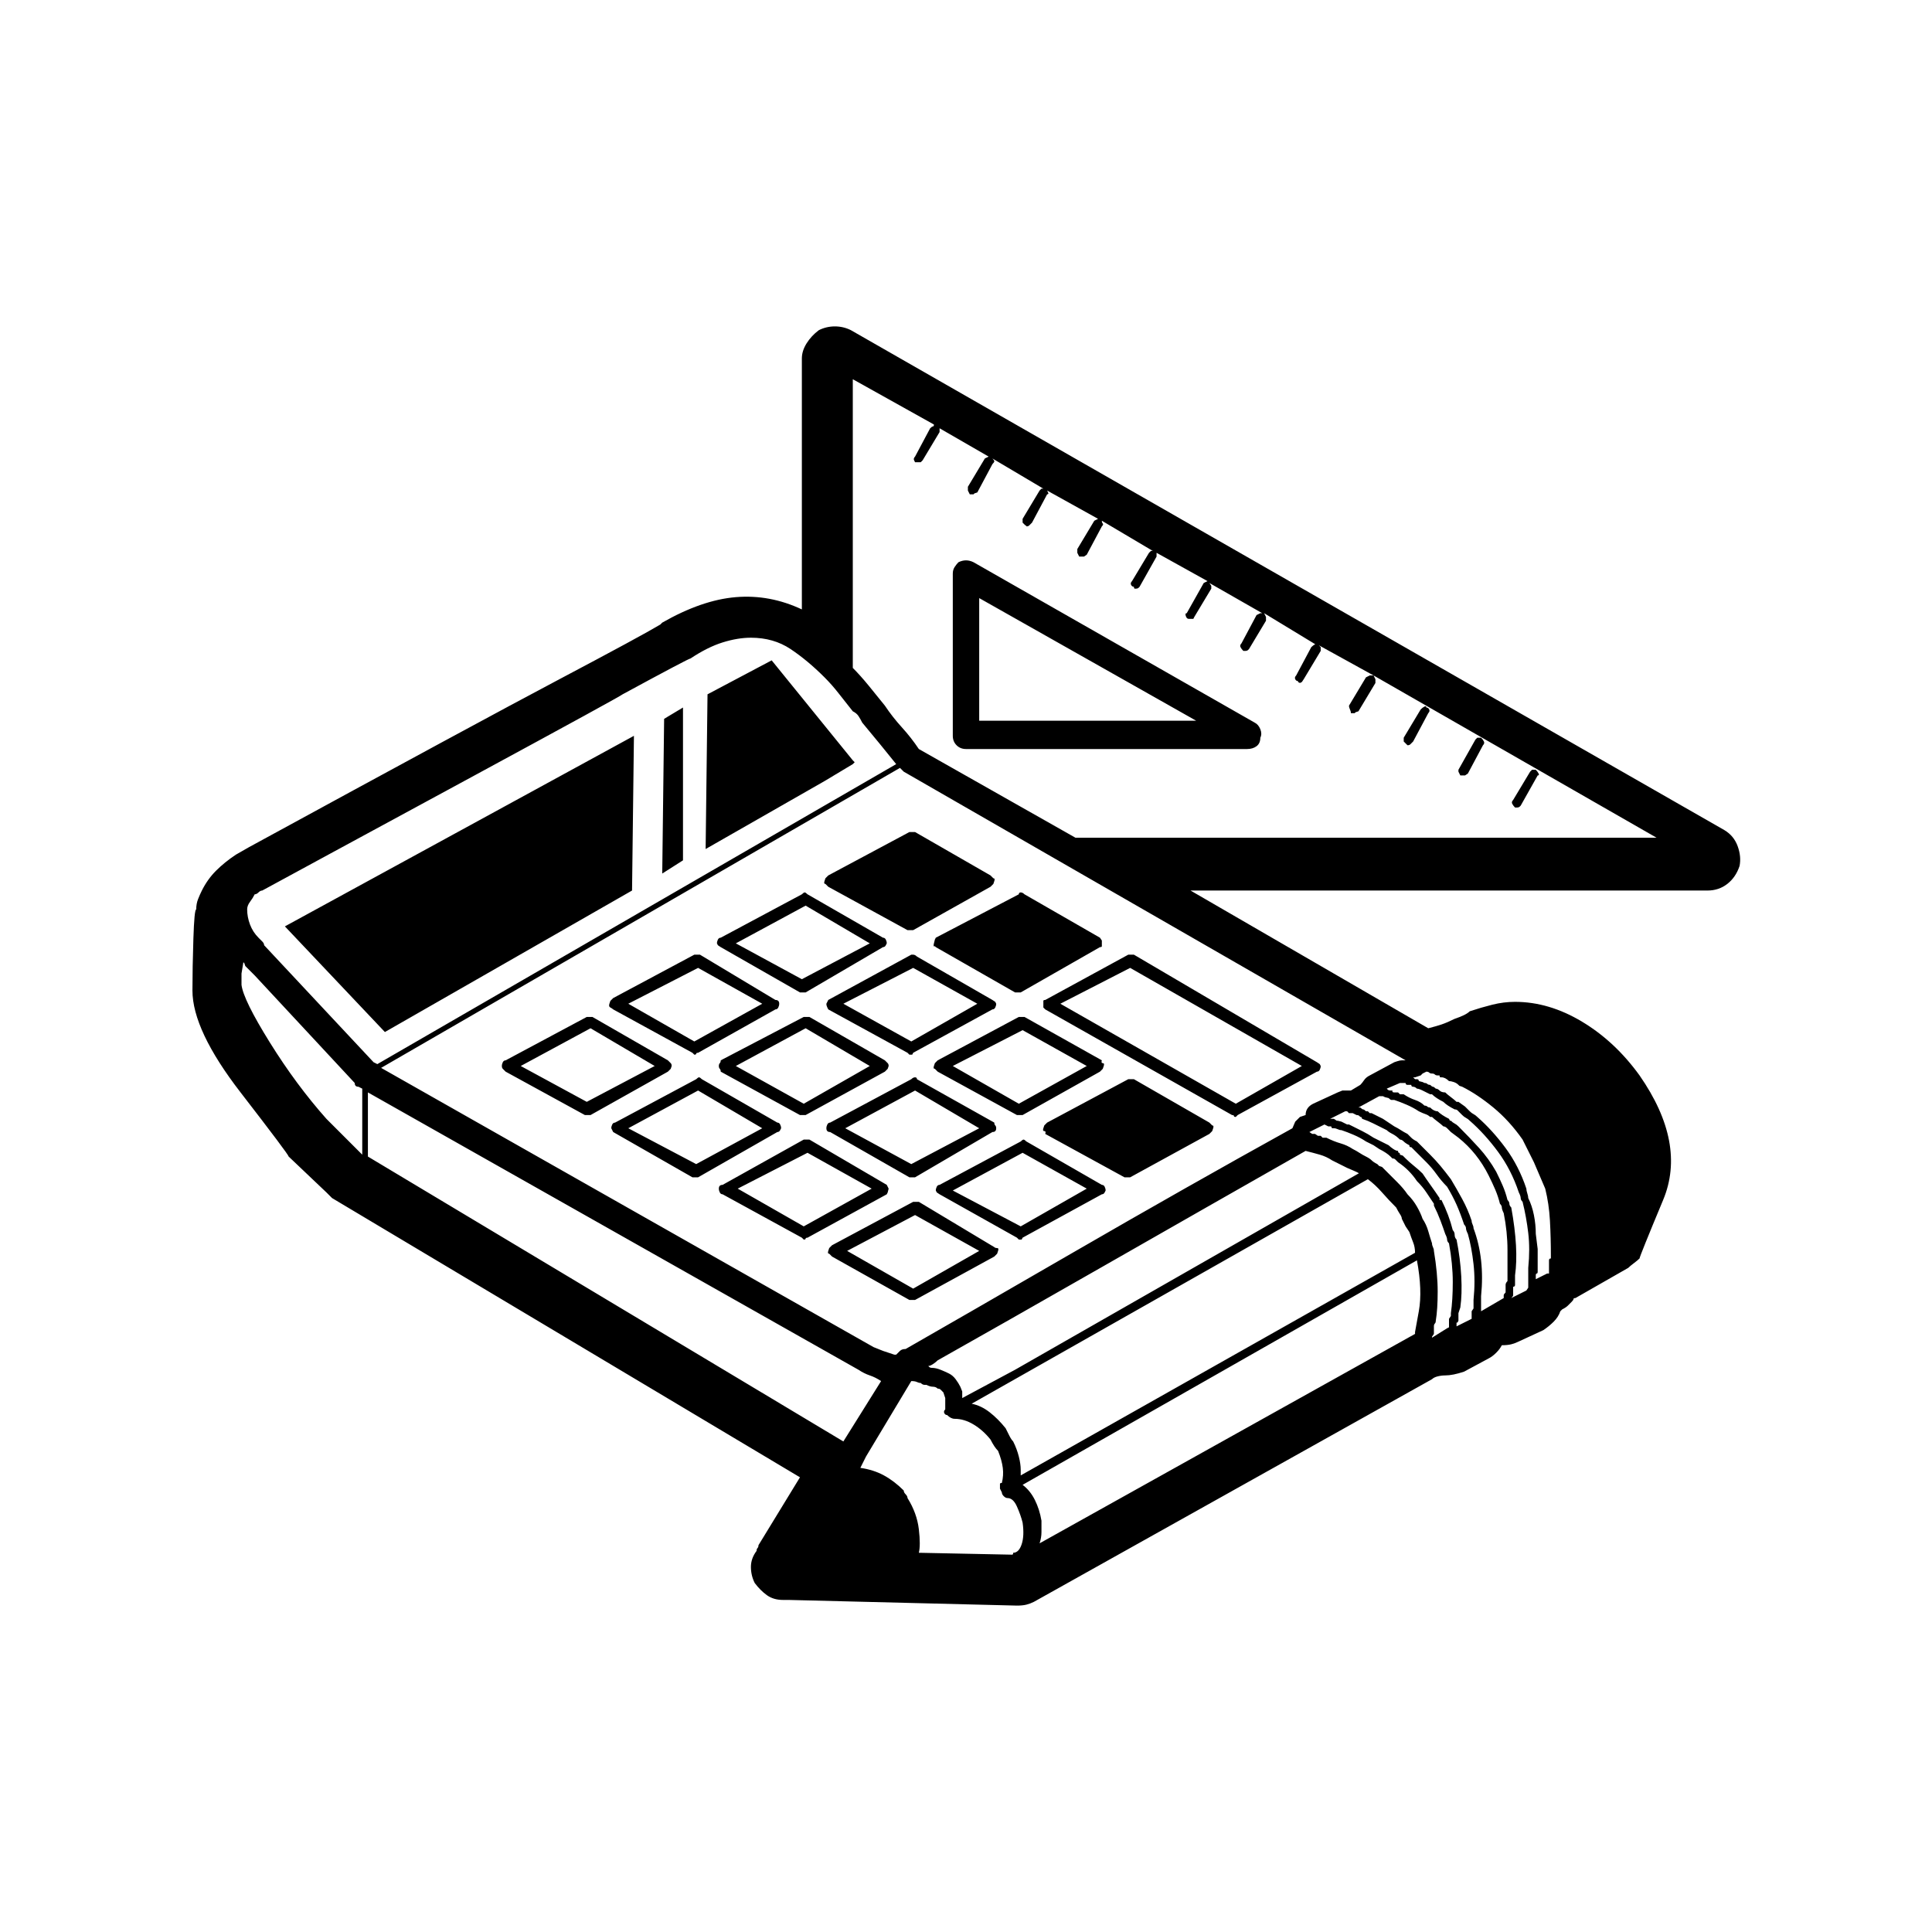
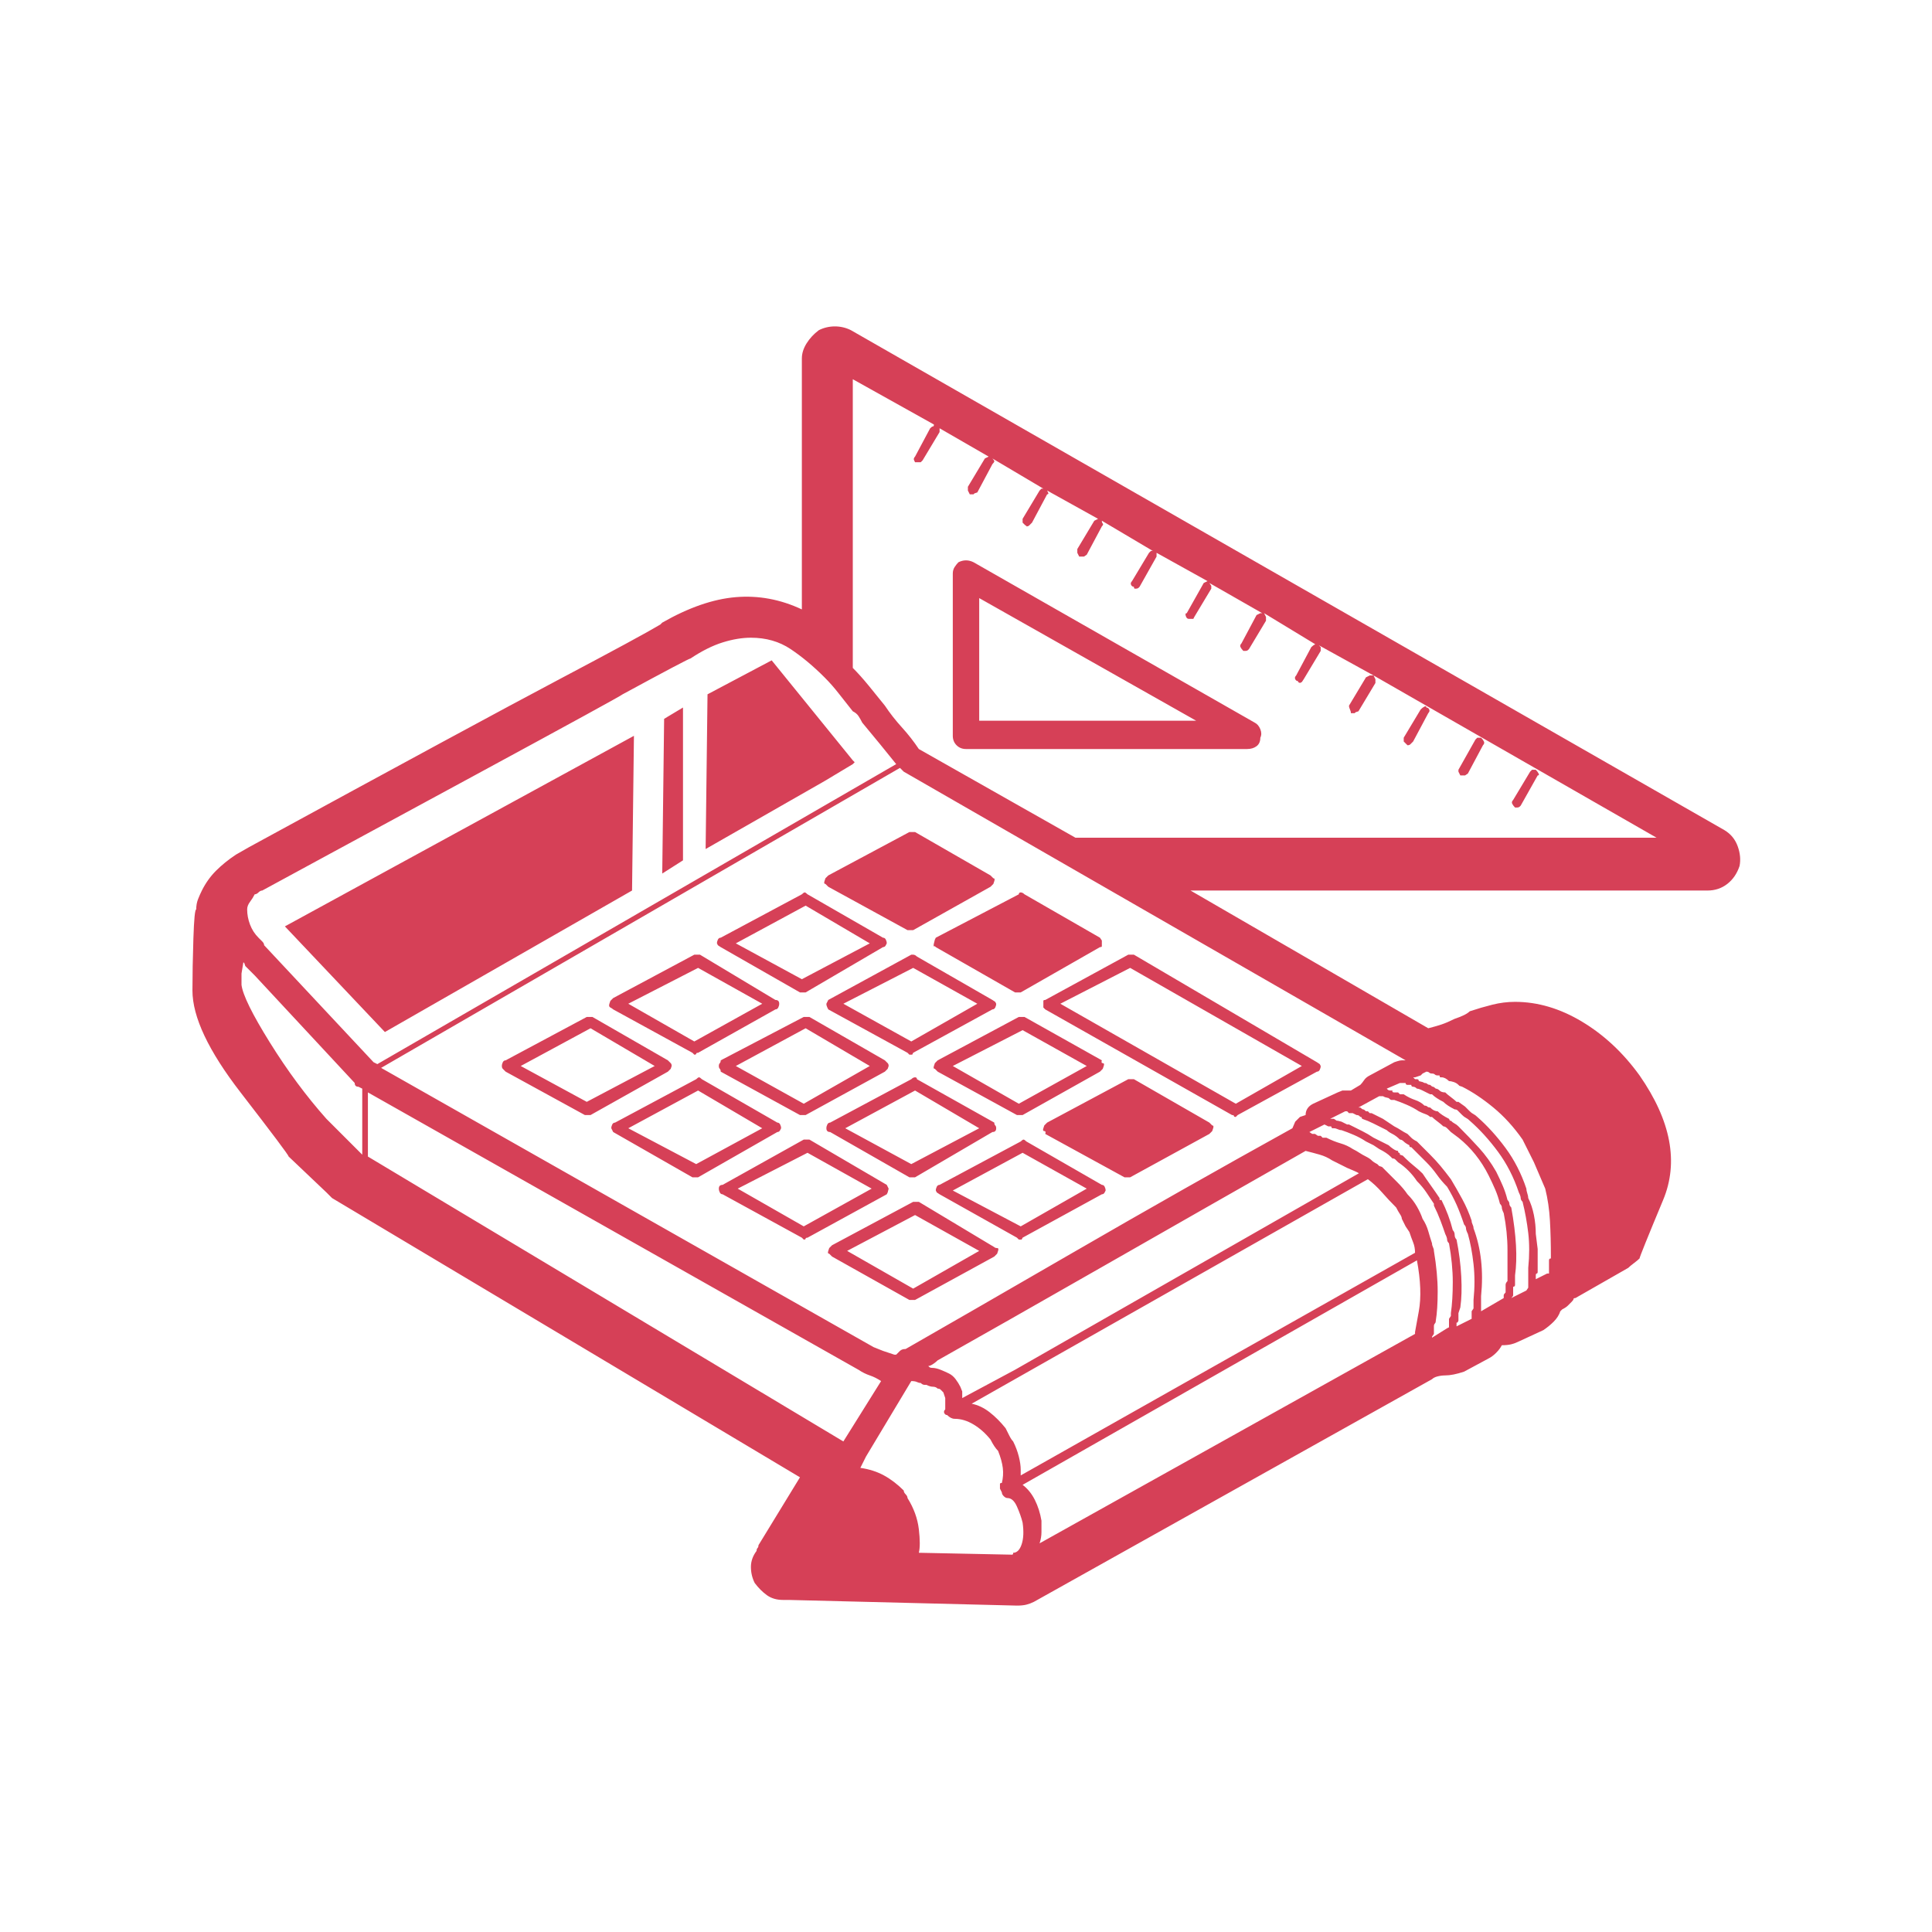
<svg xmlns="http://www.w3.org/2000/svg" version="1.1" viewBox="0 0 1024 1024">
  <g transform="matrix(1 0 0 -1 0 960)">
-     <path fill="currentColor" d="M665 577l-149 85q-2 1 -4 1t-4 -1q-1 -1 -2 -2.5t-1 -3.5v-86q0 -3 2 -5t5 -2h149q3 0 5 1.5t2 4.5q1 2 0 4.5t-3 3.5zM519 578v65l115 -65h-115zM914 520l-463 265q-4 2 -8.5 2t-8.5 -2q-4 -3 -6.5 -7t-2.5 -8v-133q-17 8 -35 6.5t-39 -13.5l-0.5 -0.5l-0.5 -0.5 q-10 -6 -53.5 -29t-164.5 -89l-7 -4q-6 -4 -10.5 -8.5t-7.5 -10.5q-1 -2 -2 -4.5t-1 -5.5q-1 0 -1.5 -15.5t-0.5 -27.5q0 -21 25.5 -54t25.5 -34l20 -19l1.5 -1.5l1.5 -1.5l248 -148l-22 -36q0 -1 -0.5 -1.5t-0.5 -1.5v0q-3 -4 -3 -8.5t2 -8.5q3 -4 6.5 -6.5t8.5 -2.5v0h2h1 l121 -3q3 0 5 0.5t4 1.5l211 118q1 1 3 1.5t4 0.5t4.5 0.5t5.5 1.5l13 7q2 1 4 3t3 4q3 0 5 0.5t4 1.5l13 6q3 2 5.5 4.5t3.5 5.5l1 1q2 1 3 2l2 2v0v0q1 1 1 1.5t1 0.5l28 16q1 1 3 2.5t3 2.5q0 1 12.5 31t-12.5 66q-13 18 -30.5 28.5t-35.5 10.5q-6 0 -12 -1.5t-12 -3.5 q-1 -1 -3 -2t-5 -2q-4 -2 -7 -3t-7 -2v0v0l-126 73h274q6 0 10.5 3.5t6.5 9.5q1 5 -1 10.5t-7 8.5v0zM135 486q1 0 2 1t2 1l35 19t77.5 42t78.5 43q35 19 36 19q9 6 17 8.5t15 2.5q12 0 21 -6t18 -15q4 -4 7.5 -8.5t7.5 -9.5q2 -1 3 -2.5t2 -3.5q5 -6 9.5 -11.5t8.5 -10.5 l-275 -159l-2 1l-58 62q0 1 -1 2l-2 2q-3 3 -4.5 7t-1.5 8q0 2 1.5 4t2.5 4v0zM192 348v0l-19 19q-16 18 -30 40.5t-15 30.5v0v0v6t1 6l0.5 -0.5t0.5 -1.5l5 -5l53 -57q0 -1 0.5 -1.5t1.5 -0.5l2 -1v-35v0zM195 347v34l260 -147q3 -2 6 -3t6 -3l-20 -32l-252 151v0zM537 137 q0 -1 -0.5 -1h-0.5l-49 1q1 4 0 12.5t-6 16.5q0 1 -1 2t-1 2q-5 5 -10.5 8t-12.5 4l3 6l24 40q2 0 3 -0.5t2 -0.5q1 -1 2 -1h1q2 -1 3.5 -1t2.5 -1q1 0 1.5 -0.5l1.5 -1.5t1 -3v-6q-1 -1 -0.5 -2t1.5 -1q1 -1 2 -1.5t2 -0.5q5 0 10 -3t9 -8q1 -2 2 -3.5t2 -2.5q2 -5 2.5 -9 t-0.5 -8q-1 0 -1 -0.5v-0.5v-2t1 -2q0 -1 1 -2t2 -1q3 0 5 -4.5t3 -8.5q1 -7 -0.5 -11.5t-4.5 -4.5v0zM537 196q-1 1 -2 3l-2 4q-4 5 -8.5 8.5t-9.5 4.5l210 119q4 -3 7.5 -7t7.5 -8q1 -2 2 -3.5t1 -2.5l2 -4t2 -3q1 -3 2 -5.5t1 -5.5l-209 -118v1v2q0 3 -1 7t-3 8v0z M538 234l-28 -15v3.5t-1 2.5q-1 2 -2.5 4t-3.5 3t-4.5 2t-4.5 1q-1 0 -1.5 0.5l-0.5 0.5q1 0 2.5 1t2.5 2q32 18 88 50t107 61q4 -1 7.5 -2t6.5 -3l4 -2l4 -2t3.5 -1.5t2.5 -1.5l-182 -104v0zM750 254v0v-1l-199 -111q1 3 1 6v6q-1 6 -3.5 11t-6.5 8l209 119q3 -16 1 -27 l-2 -11v0zM769 264v-1.5t-1 -1.5v-0.5v-0.5v-0.5v-1.5v-1.5t-1 -0.5l-8 -5v0.5t1 1.5v2v1v1v0q0 1 0.5 1.5t0.5 1.5q1 6 1 15.5t-2 21.5q0 1 -0.5 2t-0.5 2q-1 3 -2 6.5t-3 6.5q-1 3 -3 6.5t-5 6.5q-2 3 -5.5 6.5l-6.5 6.5l-1.5 1.5t-1.5 0.5l-0.5 0.5l-0.5 0.5q-2 1 -3 2 t-3 2t-3.5 2t-3.5 2q-3 2 -6.5 3t-7.5 3h-0.5h-1.5l-0.5 0.5l-0.5 0.5h-1.5t-1.5 1h-1.5t-1.5 1l8 4l1 -0.5l1 -0.5h1.5t0.5 -1h0.5h0.5q1 0 2 -0.5t2 -0.5q3 -1 6.5 -2.5t6.5 -3.5l4 -2t3 -2q2 -1 3.5 -2t2.5 -2l0.5 -0.5l0.5 -0.5q1 0 1.5 -0.5l1.5 -1.5q3 -2 5.5 -4.5 t4.5 -5.5q3 -3 5 -6l4 -6v-1v0q2 -4 3.5 -8t2.5 -7q1 -2 1 -3t1 -2q2 -11 2 -20.5t-1 -16.5v0zM781 271v-1.5v-1.5v0v0v-1.5t-1 -1.5v-0.5v-1.5v0v-1v-0.5v-0.5l-8 -4v0.5v0.5v0v1h0.5t0.5 1v0.5v0.5v1.5v1.5t0.5 1.5t0.5 1.5q1 7 0.5 16.5t-2.5 19.5q-1 1 -1 2.5t-1 2.5 q-1 4 -2.5 8t-3.5 8h-1v1q-2 3 -4.5 6.5t-4.5 6.5q-2 2 -4.5 4t-4.5 4l-1.5 1.5t-1.5 0.5q0 1 -0.5 1t-0.5 1q-1 0 -2.5 1t-2.5 2l-4 2l-4 2q-3 2 -6 3.5l-7 3.5h-1t-2 1l-1 0.5t-2 0.5v0v0h-0.5t-1.5 1v0v0h-1h-1l8 4v0h1v0l1 -1h0.5h1.5l1 -0.5l1 -0.5q1 0 1.5 -0.5 l0.5 -0.5h0.5t0.5 -1q3 -1 6 -2.5l7 -3.5q1 -1 3 -2t4 -3q1 0 2 -1t3 -2q0 -1 0.5 -1h0.5l1.5 -1.5l0.5 -0.5l3.5 -3.5l2.5 -2.5q3 -3 5.5 -6.5t5.5 -6.5q3 -5 5 -9.5t4 -10.5q1 -1 1 -2t1 -3q2 -7 3 -16t0 -19v0zM799 281q-1 -1 -1 -2v-1v-1v-1v-0.5v-0.5q-1 -1 -1 -1.5 v-1.5l-12 -7v1.5v1.5v1v1v1v0v1.5v0.5q1 10 0 19t-4 17q0 1 -0.5 2t-0.5 2q-2 6 -5 11.5t-6 10.5q-3 4 -5.5 7t-5.5 6l-2 2l-2 2l-0.5 0.5l-1.5 1.5l-0.5 0.5l-0.5 0.5q-2 1 -3 2l-2 2q-2 1 -3.5 2t-3.5 2l-6 4t-6 3h-0.5h-0.5l-1 1h-1q-1 1 -1.5 1t-1.5 1h-0.5h-0.5l11 6h1 h1l1 -0.5t2 -0.5v0v0q1 -1 1.5 -1h1.5q3 -1 6.5 -2.5t6.5 -3.5q2 -1 3.5 -1.5t2.5 -1.5h0.5h0.5q1 -1 3 -2.5t3 -2.5v0v0q1 0 2 -1l2 -2t2 -1.5t2 -1.5q5 -4 9 -9t7 -11q2 -4 3.5 -7.5t2.5 -7.5q1 -1 1 -2t1 -3q2 -10 2 -19.5v-16.5v0zM750 389l3 1l1 1l2 1v0v0v0 q1 0 1.5 -0.5t1.5 -0.5t1.5 -0.5t1.5 -0.5v0h1v0v0q0 -1 0.5 -1h0.5q1 0 2 -0.5t2 -1.5v0v0q1 0 2.5 -0.5t2.5 -1.5l0.5 -0.5t1.5 -0.5q8 -4 16.5 -11t15.5 -17l6 -12t6 -14q2 -8 2.5 -17t0.5 -19v-0.5v-0.5q-1 0 -1 -1v-1v-1.5v-1.5v-1v-1v0v-1v0h-1l-6 -3v1v1q0 1 0.5 1 t0.5 1v0.5v0.5v0v0v1.5v1.5v8t-1 8q0 5 -1 10t-3 9q0 1 -0.5 2.5t-0.5 2.5q-4 12 -11 21.5t-15 16.5q-1 1 -2 1.5t-2 1.5l-2.5 2.5t-3.5 2.5v0h-1q-1 1 -3 2.5t-3 2.5q-2 0 -3 1t-2 1q-1 1 -1.5 1t-1.5 1q-1 0 -1.5 0.5t-1.5 0.5v0v0l-1 0.5t-2 0.5q0 1 -1 1h-1l-0.5 0.5 l-0.5 0.5h1v0zM751 383v0v0q1 0 3 -1l4 -2v0h1q1 -1 2.5 -2t3.5 -2q1 -1 2.5 -2t3.5 -2q1 0 1.5 -0.5l0.5 -0.5l1.5 -1.5l0.5 -0.5q1 -1 2 -1.5t2 -1.5q8 -7 15 -16.5t11 -21.5q1 -2 1 -3t1 -2q2 -8 3 -16.5t0 -18.5v0v0v-2v-1v-1v0v0v0v-1v-1v-1.5v-1.5v0v0v-1.5t-1 -1.5 l-8 -4q1 1 1 1.5v1.5v0v0v0v0v1.5v1.5q1 0 1 1v1v2v2q1 7 0.5 16t-2.5 20q-1 1 -1 2t-1 2q-1 4 -2.5 7.5t-3.5 7.5q-4 7 -9 12.5t-11 11.5v0v0q-1 1 -2 1.5t-2 1.5h-0.5t-0.5 1q-2 1 -3.5 2t-2.5 2q-1 0 -2 0.5t-2 1.5q-1 0 -1.5 0.5t-1.5 0.5q-2 2 -5 3t-6 3h-2t-1 1h-1.5 h-0.5q-1 0 -1 0.5v0.5h-1v0q-1 0 -1.5 0.5l-0.5 0.5l7 3h1.5h0.5h0.5h0.5q0 -1 1 -1h2q0 -1 1 -1t2 -1v0zM745 398h-1h-1q-1 0 -2.5 -0.5l-1.5 -0.5l-13 -7q-2 -1 -3 -2.5t-2 -2.5l-5 -3v0v0h-1.5h-1.5h-1.5t-2.5 -1l-13 -6q-2 -1 -3 -2.5t-1 -3.5l-3 -1l-2.5 -2.5 t-1.5 -3.5q-56 -31 -116.5 -66t-88.5 -51v0q-2 0 -3 -1l-2 -2h-1v0l-6 2t-5 2l-261 148l275 159v0v0l1.5 -1.5l0.5 -0.5l266 -153v0zM570 516l-83 47q-4 6 -9 11.5t-9 11.5q-4 5 -8.5 10.5t-8.5 9.5v153l43 -24q0 -1 -0.5 -1t-1.5 -1l-8 -15q-1 -1 -0.5 -2l0.5 -1h1h1h1t1 1 l9 15v1.5v0.5l26 -15l-1 -0.5l-1 -0.5l-9 -15v-2t1 -2h1h1l0.5 0.5t1.5 0.5l8 15q1 1 1 1.5t-1 1.5l27 -16h-1t-1 -1l-9 -15v-2t1 -1t1 -0.5v-0.5q1 0 1.5 0.5l1.5 1.5l8 15q1 0 0.5 1l-0.5 1l27 -15l-1 -0.5l-1 -0.5l-9 -15v-2t1 -2h0.5h0.5h1.5t1.5 1l8 15q1 1 0.5 1.5 t-0.5 1.5l27 -16h-1t-1 -1l-9 -15q-1 -1 -0.5 -2t1.5 -1q0 -1 0.5 -1h0.5q1 0 1.5 0.5l0.5 0.5l9 16v1v1l27 -15l-1 -0.5l-1 -0.5l-9 -16q-1 0 -0.5 -1.5t1.5 -1.5h0.5h0.5h1.5t0.5 1l9 15v1.5t-1 1.5l28 -16h-1t-2 -1l-8 -15q-1 -1 -0.5 -2t1.5 -2h0.5h0.5q1 0 1.5 0.5 l0.5 0.5l9 15v2t-1 2l28 -17q0 1 -1 0.5t-2 -1.5l-8 -15q-1 -1 -0.5 -2t1.5 -1v-0.5t1 -0.5l1 0.5t1 1.5l9 15v2t-1 1l29 -16h-2t-2 -1l-9 -15q0 -1 0.5 -2t0.5 -2h1h1l0.5 0.5t1.5 0.5l9 15v2t-1 2l150 -86h-308v0zM356 395q0 1 -0.5 1.5l-1.5 1.5l-40 23h-1h-2l-43 -23 q-1 0 -1.5 -1t-0.5 -2t0.5 -1.5l1.5 -1.5l42 -23h0.5h0.5h1h1l41 23l1.5 1.5t0.5 1.5zM311 376l-35 19l37 20l34 -20zM325 425l42 -23l0.5 -0.5l0.5 -0.5q1 0 1 0.5t1 0.5l41 23q1 0 1.5 1t0.5 2t-0.5 1.5t-1.5 0.5l-40 24h-1h-2l-43 -23l-1.5 -1.5t-0.5 -1.5t0.5 -2t1.5 -1 v0zM370 447l34 -19l-36 -20l-35 20zM382 458l42 -24h0.5h0.5h0.5h1.5l41 24q1 0 1.5 1l0.5 1q0 1 -0.5 2t-1.5 1l-40 23q-1 1 -1.5 1t-1.5 -1l-43 -23q-1 0 -1.5 -1t-0.5 -2l0.5 -1t1.5 -1v0zM427 480l34 -20l-36 -19l-35 19l37 20v0zM439 490l42 -23h0.5h0.5h0.5h1.5l41 23 l1.5 1.5t0.5 1.5t-0.5 1.5l-1.5 1.5l-40 23h-1.5h-1.5l-43 -23l-1.5 -1.5t-0.5 -1.5t0.5 -1.5l1.5 -1.5v0zM414 362q0 1 -0.5 2t-1.5 1l-40 23q-1 1 -1.5 1t-1.5 -1l-43 -23q-1 0 -1.5 -1t-0.5 -2l0.5 -1l0.5 -1l42 -24h1h1h0.5h0.5l42 24q1 0 1.5 1l0.5 1v0zM369 343 l-36 19l37 20l34 -20zM471 395q0 1 -0.5 1.5l-1.5 1.5l-40 23h-2h-1l-44 -23q0 -1 -0.5 -1.5t-0.5 -1.5t0.5 -1.5t0.5 -1.5l42 -23h1h1h0.5h0.5l42 23l1.5 1.5t0.5 1.5zM426 375l-36 20l37 20l34 -20l-35 -20v0zM486 453q-1 1 -2 1h-1l-44 -24l-0.5 -1l-0.5 -1q0 -1 0.5 -2 l0.5 -1l42 -23l1 -1h1h0.5t0.5 1l42 23q1 0 1.5 1t0.5 2l-0.5 1t-1.5 1l-40 23v0zM483 408l-36 20l37 19l34 -19l-35 -20v0zM540 486l-44 -23l-0.5 -1t-0.5 -2t0.5 -1.5l0.5 -0.5l42 -24h0.5h1.5h0.5h0.5l42 24q1 0 1 0.5v1.5v1.5t-1 1.5l-40 23q-1 1 -2 1t-1 -1v0zM471 330 l-0.5 1l-0.5 1l-41 24h-1h-2l-43 -24q-1 0 -1.5 -0.5t-0.5 -1.5t0.5 -2t1.5 -1l42 -23l0.5 -0.5l0.5 -0.5q1 0 1 0.5t1 0.5l42 23l0.5 1t0.5 2v0zM426 310l-35 20l37 19l34 -19zM440 360l42 -24h0.5h0.5h1h1l41 24q1 0 1.5 0.5t0.5 1.5t-0.5 1.5t-0.5 1.5l-41 23q0 1 -1 1 t-2 -1l-43 -23q-1 0 -1.5 -1t-0.5 -2t0.5 -1.5t1.5 -0.5v0zM485 382l34 -20l-36 -19l-35 19l37 20v0zM540 369h1h1l41 23l1.5 1.5t0.5 1.5t-0.5 1.5t-0.5 1.5l-41 23h-1h-2l-43 -23l-1.5 -1.5t-0.5 -1.5t0.5 -1.5l1.5 -1.5l42 -23h0.5h0.5v0zM542 414l34 -19l-36 -20l-35 20 zM487 323h-1.5h-1.5l-43 -23l-1.5 -1.5t-0.5 -1.5t0.5 -1.5l1.5 -1.5l41 -23h1h1h0.5h0.5l42 23l1.5 1.5t0.5 1.5t-0.5 1.5t-1.5 0.5l-40 24v0zM484 277l-35 20l36 19l34 -19l-35 -20v0zM544 355q-1 1 -1.5 1t-1.5 -1l-43 -23q-1 0 -1.5 -1t-0.5 -2l0.5 -1t1.5 -1l41 -23 l1 -1h1h0.5t0.5 1l42 23q1 0 1.5 1l0.5 1q0 1 -0.5 2t-1.5 1l-40 23v0zM541 310l-36 19l37 20l34 -19zM601 388h-1.5h-1.5l-43 -23l-1.5 -1.5t-0.5 -1.5t0.5 -1.5t0.5 -1.5l42 -23h1h1h0.5h0.5l42 23l1.5 1.5t0.5 1.5t-0.5 1.5l-1.5 1.5l-40 23v0zM553 428v-2t1 -1l99 -56 q1 0 1 -0.5t1 -0.5l0.5 0.5l0.5 0.5l42 23q1 0 1.5 1t0.5 2l-0.5 1t-1.5 1l-97 57h-2h-1l-44 -24q-1 0 -1 -0.5v-1.5zM599 447l91 -52l-35 -20l-93 53l37 19v0zM362 585l-10 -6l-1 -82l11 7v81zM335 488l1 82l-185 -101l53 -56zM452 555l1 1l-1 1l-43 53l-34 -18l-1 -82 l63 36zM746 565q1 0 1.5 0.5l1.5 1.5l8 15q1 1 0.5 2t-1.5 1q0 1 -1 0.5t-2 -1.5l-9 -15v-2t1 -1l1 -1v0v0zM775 549h1.5t1.5 1l8 15q1 1 0.5 2t-1.5 2h-2t-1 -1l-9 -16v-1t1 -2h0.5h0.5zM804 532q1 0 1.5 0.5l0.5 0.5l9 16q1 0 0.5 1t-1.5 2h-2t-1 -1l-9 -15q-1 -1 -0.5 -2 t1.5 -2h0.5h0.5v0z" />
+     <path fill="#d64057" d="M665 577l-149 85q-2 1 -4 1t-4 -1q-1 -1 -2 -2.5t-1 -3.5v-86q0 -3 2 -5t5 -2h149q3 0 5 1.5t2 4.5q1 2 0 4.5t-3 3.5zM519 578v65l115 -65h-115zM914 520l-463 265q-4 2 -8.5 2t-8.5 -2q-4 -3 -6.5 -7t-2.5 -8v-133q-17 8 -35 6.5t-39 -13.5l-0.5 -0.5l-0.5 -0.5 q-10 -6 -53.5 -29t-164.5 -89l-7 -4q-6 -4 -10.5 -8.5t-7.5 -10.5q-1 -2 -2 -4.5t-1 -5.5q-1 0 -1.5 -15.5t-0.5 -27.5q0 -21 25.5 -54t25.5 -34l20 -19l1.5 -1.5l1.5 -1.5l248 -148l-22 -36q0 -1 -0.5 -1.5t-0.5 -1.5v0q-3 -4 -3 -8.5t2 -8.5q3 -4 6.5 -6.5t8.5 -2.5v0h2h1 l121 -3q3 0 5 0.5t4 1.5l211 118q1 1 3 1.5t4 0.5t4.5 0.5t5.5 1.5l13 7q2 1 4 3t3 4q3 0 5 0.5t4 1.5l13 6q3 2 5.5 4.5t3.5 5.5l1 1q2 1 3 2l2 2v0v0q1 1 1 1.5t1 0.5l28 16q1 1 3 2.5t3 2.5q0 1 12.5 31t-12.5 66q-13 18 -30.5 28.5t-35.5 10.5q-6 0 -12 -1.5t-12 -3.5 q-1 -1 -3 -2t-5 -2q-4 -2 -7 -3t-7 -2v0v0l-126 73h274q6 0 10.5 3.5t6.5 9.5q1 5 -1 10.5t-7 8.5v0zM135 486q1 0 2 1t2 1l35 19t77.5 42t78.5 43q35 19 36 19q9 6 17 8.5t15 2.5q12 0 21 -6t18 -15q4 -4 7.5 -8.5t7.5 -9.5q2 -1 3 -2.5t2 -3.5q5 -6 9.5 -11.5t8.5 -10.5 l-275 -159l-2 1l-58 62q0 1 -1 2l-2 2q-3 3 -4.5 7t-1.5 8q0 2 1.5 4t2.5 4v0zM192 348v0l-19 19q-16 18 -30 40.5t-15 30.5v0v0v6t1 6l0.5 -0.5t0.5 -1.5l5 -5l53 -57q0 -1 0.5 -1.5t1.5 -0.5l2 -1v-35v0zM195 347v34l260 -147q3 -2 6 -3t6 -3l-20 -32l-252 151v0zM537 137 q0 -1 -0.5 -1h-0.5l-49 1q1 4 0 12.5t-6 16.5q0 1 -1 2t-1 2q-5 5 -10.5 8t-12.5 4l3 6l24 40q2 0 3 -0.5t2 -0.5q1 -1 2 -1h1q2 -1 3.5 -1t2.5 -1q1 0 1.5 -0.5l1.5 -1.5t1 -3v-6q-1 -1 -0.5 -2t1.5 -1q1 -1 2 -1.5t2 -0.5q5 0 10 -3t9 -8q1 -2 2 -3.5t2 -2.5q2 -5 2.5 -9 t-0.5 -8q-1 0 -1 -0.5v-0.5v-2t1 -2q0 -1 1 -2t2 -1q3 0 5 -4.5t3 -8.5q1 -7 -0.5 -11.5t-4.5 -4.5v0zM537 196q-1 1 -2 3l-2 4q-4 5 -8.5 8.5t-9.5 4.5l210 119q4 -3 7.5 -7t7.5 -8q1 -2 2 -3.5t1 -2.5l2 -4t2 -3q1 -3 2 -5.5t1 -5.5l-209 -118v1v2q0 3 -1 7t-3 8v0z M538 234l-28 -15v3.5t-1 2.5q-1 2 -2.5 4t-3.5 3t-4.5 2t-4.5 1q-1 0 -1.5 0.5l-0.5 0.5q1 0 2.5 1t2.5 2q32 18 88 50t107 61q4 -1 7.5 -2t6.5 -3l4 -2l4 -2t3.5 -1.5t2.5 -1.5l-182 -104v0zM750 254v0v-1l-199 -111q1 3 1 6v6q-1 6 -3.5 11t-6.5 8l209 119q3 -16 1 -27 l-2 -11v0zM769 264v-1.5t-1 -1.5v-0.5v-0.5v-0.5v-1.5v-1.5t-1 -0.5l-8 -5v0.5t1 1.5v2v1v1v0q0 1 0.5 1.5t0.5 1.5q1 6 1 15.5t-2 21.5q0 1 -0.5 2t-0.5 2q-1 3 -2 6.5t-3 6.5q-1 3 -3 6.5t-5 6.5q-2 3 -5.5 6.5l-6.5 6.5l-1.5 1.5t-1.5 0.5l-0.5 0.5l-0.5 0.5q-2 1 -3 2 t-3 2t-3.5 2t-3.5 2q-3 2 -6.5 3t-7.5 3h-0.5h-1.5l-0.5 0.5l-0.5 0.5h-1.5t-1.5 1h-1.5t-1.5 1l8 4l1 -0.5l1 -0.5h1.5t0.5 -1h0.5h0.5q1 0 2 -0.5t2 -0.5q3 -1 6.5 -2.5t6.5 -3.5l4 -2t3 -2q2 -1 3.5 -2t2.5 -2l0.5 -0.5l0.5 -0.5q1 0 1.5 -0.5l1.5 -1.5q3 -2 5.5 -4.5 t4.5 -5.5q3 -3 5 -6l4 -6v-1v0q2 -4 3.5 -8t2.5 -7q1 -2 1 -3t1 -2q2 -11 2 -20.5t-1 -16.5v0zM781 271v-1.5v-1.5v0v0v-1.5t-1 -1.5v-0.5v-1.5v0v-1v-0.5v-0.5l-8 -4v0.5v0.5v0v1h0.5t0.5 1v0.5v0.5v1.5v1.5t0.5 1.5t0.5 1.5q1 7 0.5 16.5t-2.5 19.5q-1 1 -1 2.5t-1 2.5 q-1 4 -2.5 8t-3.5 8h-1v1q-2 3 -4.5 6.5t-4.5 6.5q-2 2 -4.5 4t-4.5 4l-1.5 1.5t-1.5 0.5q0 1 -0.5 1t-0.5 1q-1 0 -2.5 1t-2.5 2l-4 2l-4 2q-3 2 -6 3.5l-7 3.5h-1t-2 1l-1 0.5t-2 0.5v0v0h-0.5t-1.5 1v0v0h-1h-1l8 4v0h1v0l1 -1h0.5h1.5l1 -0.5l1 -0.5q1 0 1.5 -0.5 l0.5 -0.5h0.5t0.5 -1q3 -1 6 -2.5l7 -3.5q1 -1 3 -2t4 -3q1 0 2 -1t3 -2q0 -1 0.5 -1h0.5l1.5 -1.5l0.5 -0.5l3.5 -3.5l2.5 -2.5q3 -3 5.5 -6.5t5.5 -6.5q3 -5 5 -9.5t4 -10.5q1 -1 1 -2t1 -3q2 -7 3 -16t0 -19v0zM799 281q-1 -1 -1 -2v-1v-1v-1v-0.5v-0.5q-1 -1 -1 -1.5 v-1.5l-12 -7v1.5v1.5v1v1v1v0v1.5v0.5q1 10 0 19t-4 17q0 1 -0.5 2t-0.5 2q-2 6 -5 11.5t-6 10.5q-3 4 -5.5 7t-5.5 6l-2 2l-2 2l-0.5 0.5l-1.5 1.5l-0.5 0.5l-0.5 0.5q-2 1 -3 2l-2 2q-2 1 -3.5 2t-3.5 2l-6 4t-6 3h-0.5h-0.5l-1 1h-1q-1 1 -1.5 1t-1.5 1h-0.5h-0.5l11 6h1 h1l1 -0.5t2 -0.5v0v0q1 -1 1.5 -1h1.5q3 -1 6.5 -2.5t6.5 -3.5q2 -1 3.5 -1.5t2.5 -1.5h0.5h0.5q1 -1 3 -2.5t3 -2.5v0v0q1 0 2 -1l2 -2t2 -1.5t2 -1.5q5 -4 9 -9t7 -11q2 -4 3.5 -7.5t2.5 -7.5q1 -1 1 -2t1 -3q2 -10 2 -19.5v-16.5v0zM750 389l3 1l1 1l2 1v0v0v0 q1 0 1.5 -0.5t1.5 -0.5t1.5 -0.5t1.5 -0.5v0h1v0v0q0 -1 0.5 -1h0.5q1 0 2 -0.5t2 -1.5v0v0q1 0 2.5 -0.5t2.5 -1.5l0.5 -0.5t1.5 -0.5q8 -4 16.5 -11t15.5 -17l6 -12t6 -14q2 -8 2.5 -17t0.5 -19v-0.5v-0.5q-1 0 -1 -1v-1v-1.5v-1.5v-1v-1v0v-1v0h-1l-6 -3v1v1q0 1 0.5 1 t0.5 1v0.5v0.5v0v0v1.5v1.5v8t-1 8q0 5 -1 10t-3 9q0 1 -0.5 2.5t-0.5 2.5q-4 12 -11 21.5t-15 16.5q-1 1 -2 1.5t-2 1.5l-2.5 2.5t-3.5 2.5v0h-1q-1 1 -3 2.5t-3 2.5q-2 0 -3 1t-2 1q-1 1 -1.5 1t-1.5 1q-1 0 -1.5 0.5t-1.5 0.5v0v0l-1 0.5t-2 0.5q0 1 -1 1h-1l-0.5 0.5 l-0.5 0.5h1v0zM751 383v0v0q1 0 3 -1l4 -2v0h1q1 -1 2.5 -2t3.5 -2q1 -1 2.5 -2t3.5 -2q1 0 1.5 -0.5l0.5 -0.5l1.5 -1.5l0.5 -0.5q1 -1 2 -1.5t2 -1.5q8 -7 15 -16.5t11 -21.5q1 -2 1 -3t1 -2q2 -8 3 -16.5t0 -18.5v0v0v-2v-1v-1v0v0v0v-1v-1v-1.5v-1.5v0v0v-1.5t-1 -1.5 l-8 -4q1 1 1 1.5v1.5v0v0v0v0v1.5v1.5q1 0 1 1v1v2v2q1 7 0.5 16t-2.5 20q-1 1 -1 2t-1 2q-1 4 -2.5 7.5t-3.5 7.5q-4 7 -9 12.5t-11 11.5v0v0q-1 1 -2 1.5t-2 1.5h-0.5t-0.5 1q-2 1 -3.5 2t-2.5 2q-1 0 -2 0.5t-2 1.5q-1 0 -1.5 0.5t-1.5 0.5q-2 2 -5 3t-6 3h-2t-1 1h-1.5 h-0.5q-1 0 -1 0.5v0.5h-1v0q-1 0 -1.5 0.5l-0.5 0.5l7 3h1.5h0.5h0.5h0.5q0 -1 1 -1h2q0 -1 1 -1t2 -1v0zM745 398h-1h-1q-1 0 -2.5 -0.5l-1.5 -0.5l-13 -7q-2 -1 -3 -2.5t-2 -2.5l-5 -3v0v0h-1.5h-1.5h-1.5t-2.5 -1l-13 -6q-2 -1 -3 -2.5t-1 -3.5l-3 -1l-2.5 -2.5 t-1.5 -3.5q-56 -31 -116.5 -66t-88.5 -51v0q-2 0 -3 -1l-2 -2h-1v0l-6 2t-5 2l-261 148l275 159v0v0l1.5 -1.5l0.5 -0.5l266 -153v0zM570 516l-83 47q-4 6 -9 11.5t-9 11.5q-4 5 -8.5 10.5t-8.5 9.5v153l43 -24q0 -1 -0.5 -1t-1.5 -1l-8 -15q-1 -1 -0.5 -2l0.5 -1h1h1h1t1 1 l9 15v1.5v0.5l26 -15l-1 -0.5l-1 -0.5l-9 -15v-2t1 -2h1h1l0.5 0.5t1.5 0.5l8 15q1 1 1 1.5t-1 1.5l27 -16h-1t-1 -1l-9 -15v-2t1 -1t1 -0.5v-0.5q1 0 1.5 0.5l1.5 1.5l8 15q1 0 0.5 1l-0.5 1l27 -15l-1 -0.5l-1 -0.5l-9 -15v-2t1 -2h0.5h0.5h1.5t1.5 1l8 15q1 1 0.5 1.5 t-0.5 1.5l27 -16h-1t-1 -1l-9 -15q-1 -1 -0.5 -2t1.5 -1q0 -1 0.5 -1h0.5q1 0 1.5 0.5l0.5 0.5l9 16v1v1l27 -15l-1 -0.5l-1 -0.5l-9 -16q-1 0 -0.5 -1.5t1.5 -1.5h0.5h0.5h1.5t0.5 1l9 15v1.5t-1 1.5l28 -16h-1t-2 -1l-8 -15q-1 -1 -0.5 -2t1.5 -2h0.5h0.5q1 0 1.5 0.5 l0.5 0.5l9 15v2t-1 2l28 -17q0 1 -1 0.5t-2 -1.5l-8 -15q-1 -1 -0.5 -2t1.5 -1v-0.5t1 -0.5l1 0.5t1 1.5l9 15v2t-1 1l29 -16h-2t-2 -1l-9 -15q0 -1 0.5 -2t0.5 -2h1h1l0.5 0.5t1.5 0.5l9 15v2t-1 2l150 -86h-308v0zM356 395q0 1 -0.5 1.5l-1.5 1.5l-40 23h-1h-2l-43 -23 q-1 0 -1.5 -1t-0.5 -2t0.5 -1.5l1.5 -1.5l42 -23h0.5h0.5h1h1l41 23l1.5 1.5t0.5 1.5zM311 376l-35 19l37 20l34 -20zM325 425l42 -23l0.5 -0.5l0.5 -0.5q1 0 1 0.5t1 0.5l41 23q1 0 1.5 1t0.5 2t-0.5 1.5t-1.5 0.5l-40 24h-1h-2l-43 -23l-1.5 -1.5t-0.5 -1.5t0.5 -2t1.5 -1 v0zM370 447l34 -19l-36 -20l-35 20zM382 458l42 -24h0.5h0.5h0.5h1.5l41 24q1 0 1.5 1l0.5 1q0 1 -0.5 2t-1.5 1l-40 23q-1 1 -1.5 1t-1.5 -1l-43 -23q-1 0 -1.5 -1t-0.5 -2l0.5 -1t1.5 -1v0zM427 480l34 -20l-36 -19l-35 19l37 20v0zM439 490l42 -23h0.5h0.5h0.5h1.5l41 23 l1.5 1.5t0.5 1.5t-0.5 1.5l-1.5 1.5l-40 23h-1.5h-1.5l-43 -23l-1.5 -1.5t-0.5 -1.5t0.5 -1.5l1.5 -1.5v0zM414 362q0 1 -0.5 2t-1.5 1l-40 23q-1 1 -1.5 1t-1.5 -1l-43 -23q-1 0 -1.5 -1t-0.5 -2l0.5 -1l0.5 -1l42 -24h1h1h0.5h0.5l42 24q1 0 1.5 1l0.5 1v0zM369 343 l-36 19l37 20l34 -20zM471 395q0 1 -0.5 1.5l-1.5 1.5l-40 23h-2h-1l-44 -23q0 -1 -0.5 -1.5t-0.5 -1.5t0.5 -1.5t0.5 -1.5l42 -23h1h1h0.5h0.5l42 23l1.5 1.5t0.5 1.5zM426 375l-36 20l37 20l34 -20l-35 -20v0zM486 453q-1 1 -2 1h-1l-44 -24l-0.5 -1l-0.5 -1q0 -1 0.5 -2 l0.5 -1l42 -23l1 -1h1h0.5t0.5 1l42 23q1 0 1.5 1t0.5 2l-0.5 1t-1.5 1l-40 23v0zM483 408l-36 20l37 19l34 -19l-35 -20v0zM540 486l-44 -23l-0.5 -1t-0.5 -2t0.5 -1.5l0.5 -0.5l42 -24h0.5h1.5h0.5h0.5l42 24q1 0 1 0.5v1.5v1.5t-1 1.5l-40 23q-1 1 -2 1t-1 -1v0zM471 330 l-0.5 1l-0.5 1l-41 24h-1h-2l-43 -24q-1 0 -1.5 -0.5t-0.5 -1.5t0.5 -2t1.5 -1l42 -23l0.5 -0.5l0.5 -0.5q1 0 1 0.5t1 0.5l42 23l0.5 1t0.5 2v0zM426 310l-35 20l37 19l34 -19zM440 360l42 -24h0.5h0.5h1h1l41 24q1 0 1.5 0.5t0.5 1.5t-0.5 1.5t-0.5 1.5l-41 23q0 1 -1 1 t-2 -1l-43 -23q-1 0 -1.5 -1t-0.5 -2t0.5 -1.5t1.5 -0.5v0zM485 382l34 -20l-36 -19l-35 19l37 20v0zM540 369h1h1l41 23l1.5 1.5t0.5 1.5t-0.5 1.5t-0.5 1.5l-41 23h-1h-2l-43 -23l-1.5 -1.5t-0.5 -1.5t0.5 -1.5l1.5 -1.5l42 -23h0.5h0.5v0zM542 414l34 -19l-36 -20l-35 20 zM487 323h-1.5h-1.5l-43 -23l-1.5 -1.5t-0.5 -1.5t0.5 -1.5l1.5 -1.5l41 -23h1h1h0.5h0.5l42 23l1.5 1.5t0.5 1.5t-0.5 1.5t-1.5 0.5l-40 24v0zM484 277l-35 20l36 19l34 -19l-35 -20v0zM544 355q-1 1 -1.5 1t-1.5 -1l-43 -23q-1 0 -1.5 -1t-0.5 -2l0.5 -1t1.5 -1l41 -23 l1 -1h1h0.5t0.5 1l42 23q1 0 1.5 1l0.5 1q0 1 -0.5 2t-1.5 1l-40 23v0zM541 310l-36 19l37 20l34 -19zM601 388h-1.5h-1.5l-43 -23l-1.5 -1.5t-0.5 -1.5t0.5 -1.5t0.5 -1.5l42 -23h1h1h0.5h0.5l42 23l1.5 1.5t0.5 1.5t-0.5 1.5l-1.5 1.5l-40 23v0zM553 428v-2t1 -1l99 -56 q1 0 1 -0.5t1 -0.5l0.5 0.5l0.5 0.5l42 23q1 0 1.5 1t0.5 2l-0.5 1t-1.5 1l-97 57h-2h-1l-44 -24q-1 0 -1 -0.5v-1.5zM599 447l91 -52l-35 -20l-93 53l37 19v0zM362 585l-10 -6l-1 -82l11 7v81zM335 488l1 82l-185 -101l53 -56zM452 555l1 1l-1 1l-43 53l-34 -18l-1 -82 l63 36zM746 565q1 0 1.5 0.5l1.5 1.5l8 15q1 1 0.5 2t-1.5 1q0 1 -1 0.5t-2 -1.5l-9 -15v-2t1 -1l1 -1v0v0zM775 549h1.5t1.5 1l8 15q1 1 0.5 2t-1.5 2h-2t-1 -1l-9 -16v-1t1 -2h0.5h0.5zM804 532q1 0 1.5 0.5l0.5 0.5l9 16q1 0 0.5 1t-1.5 2h-2t-1 -1l-9 -15q-1 -1 -0.5 -2 t1.5 -2h0.5h0.5v0z" />
  </g>
</svg>
